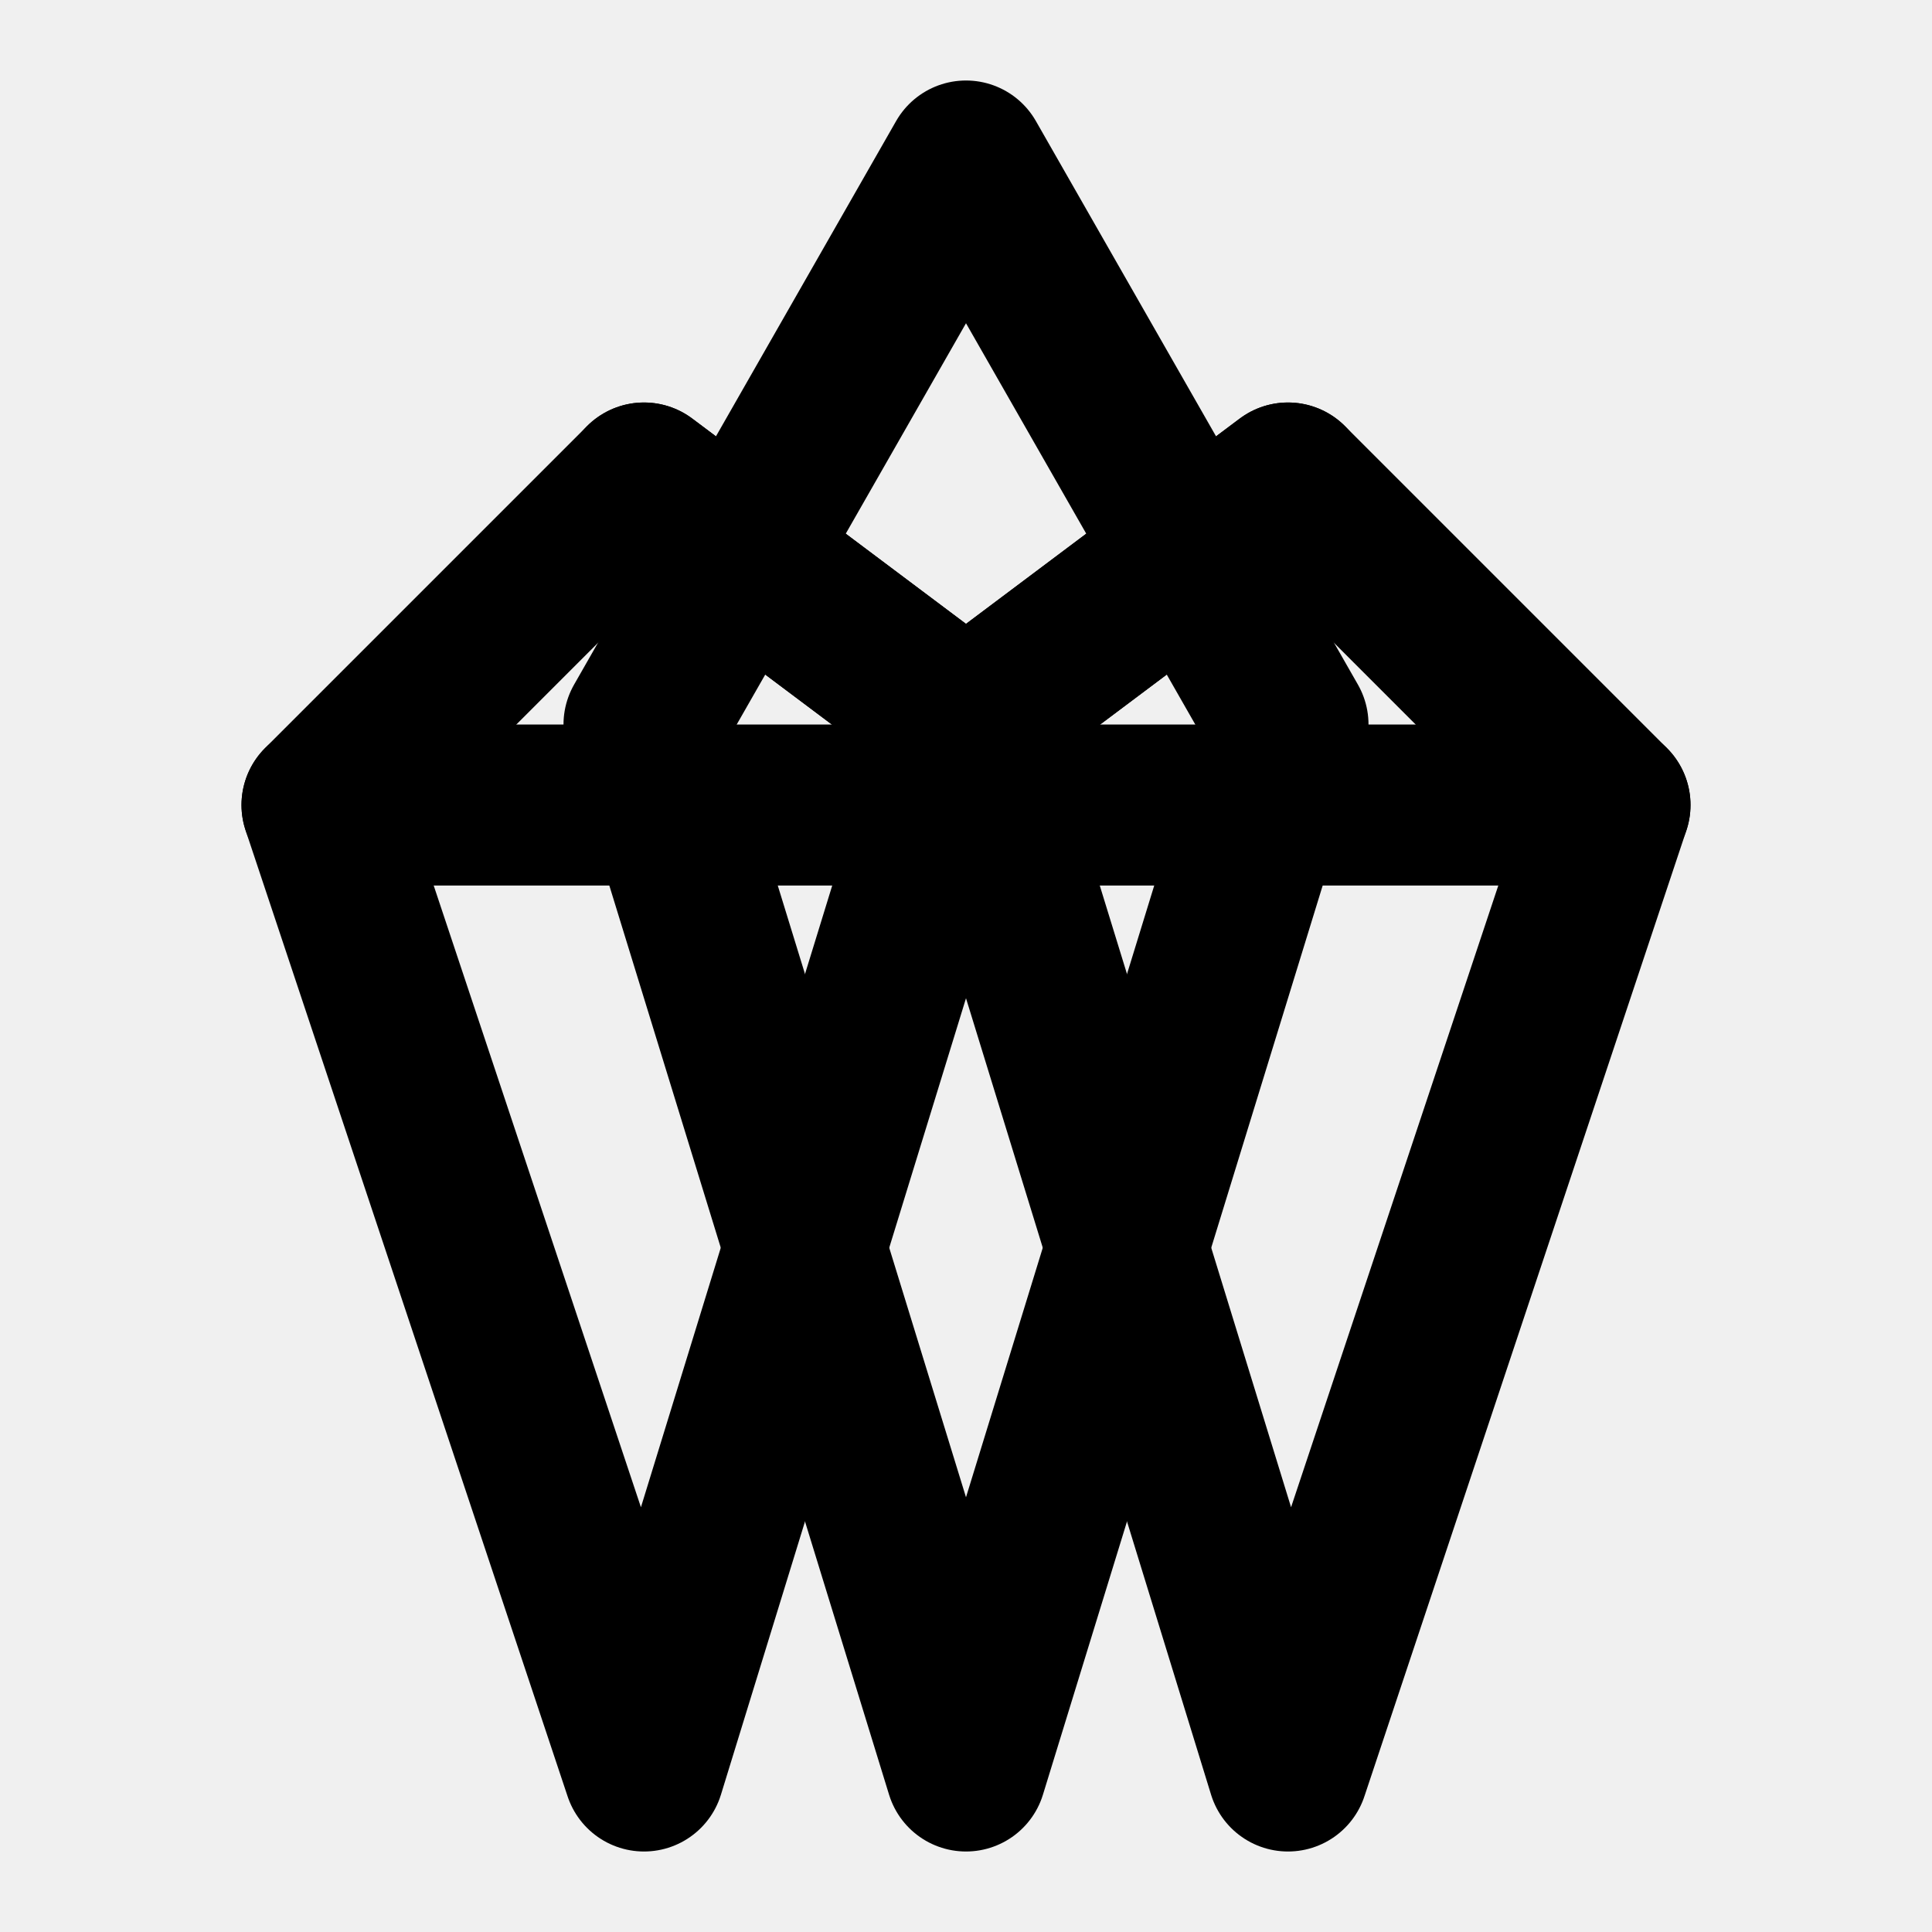
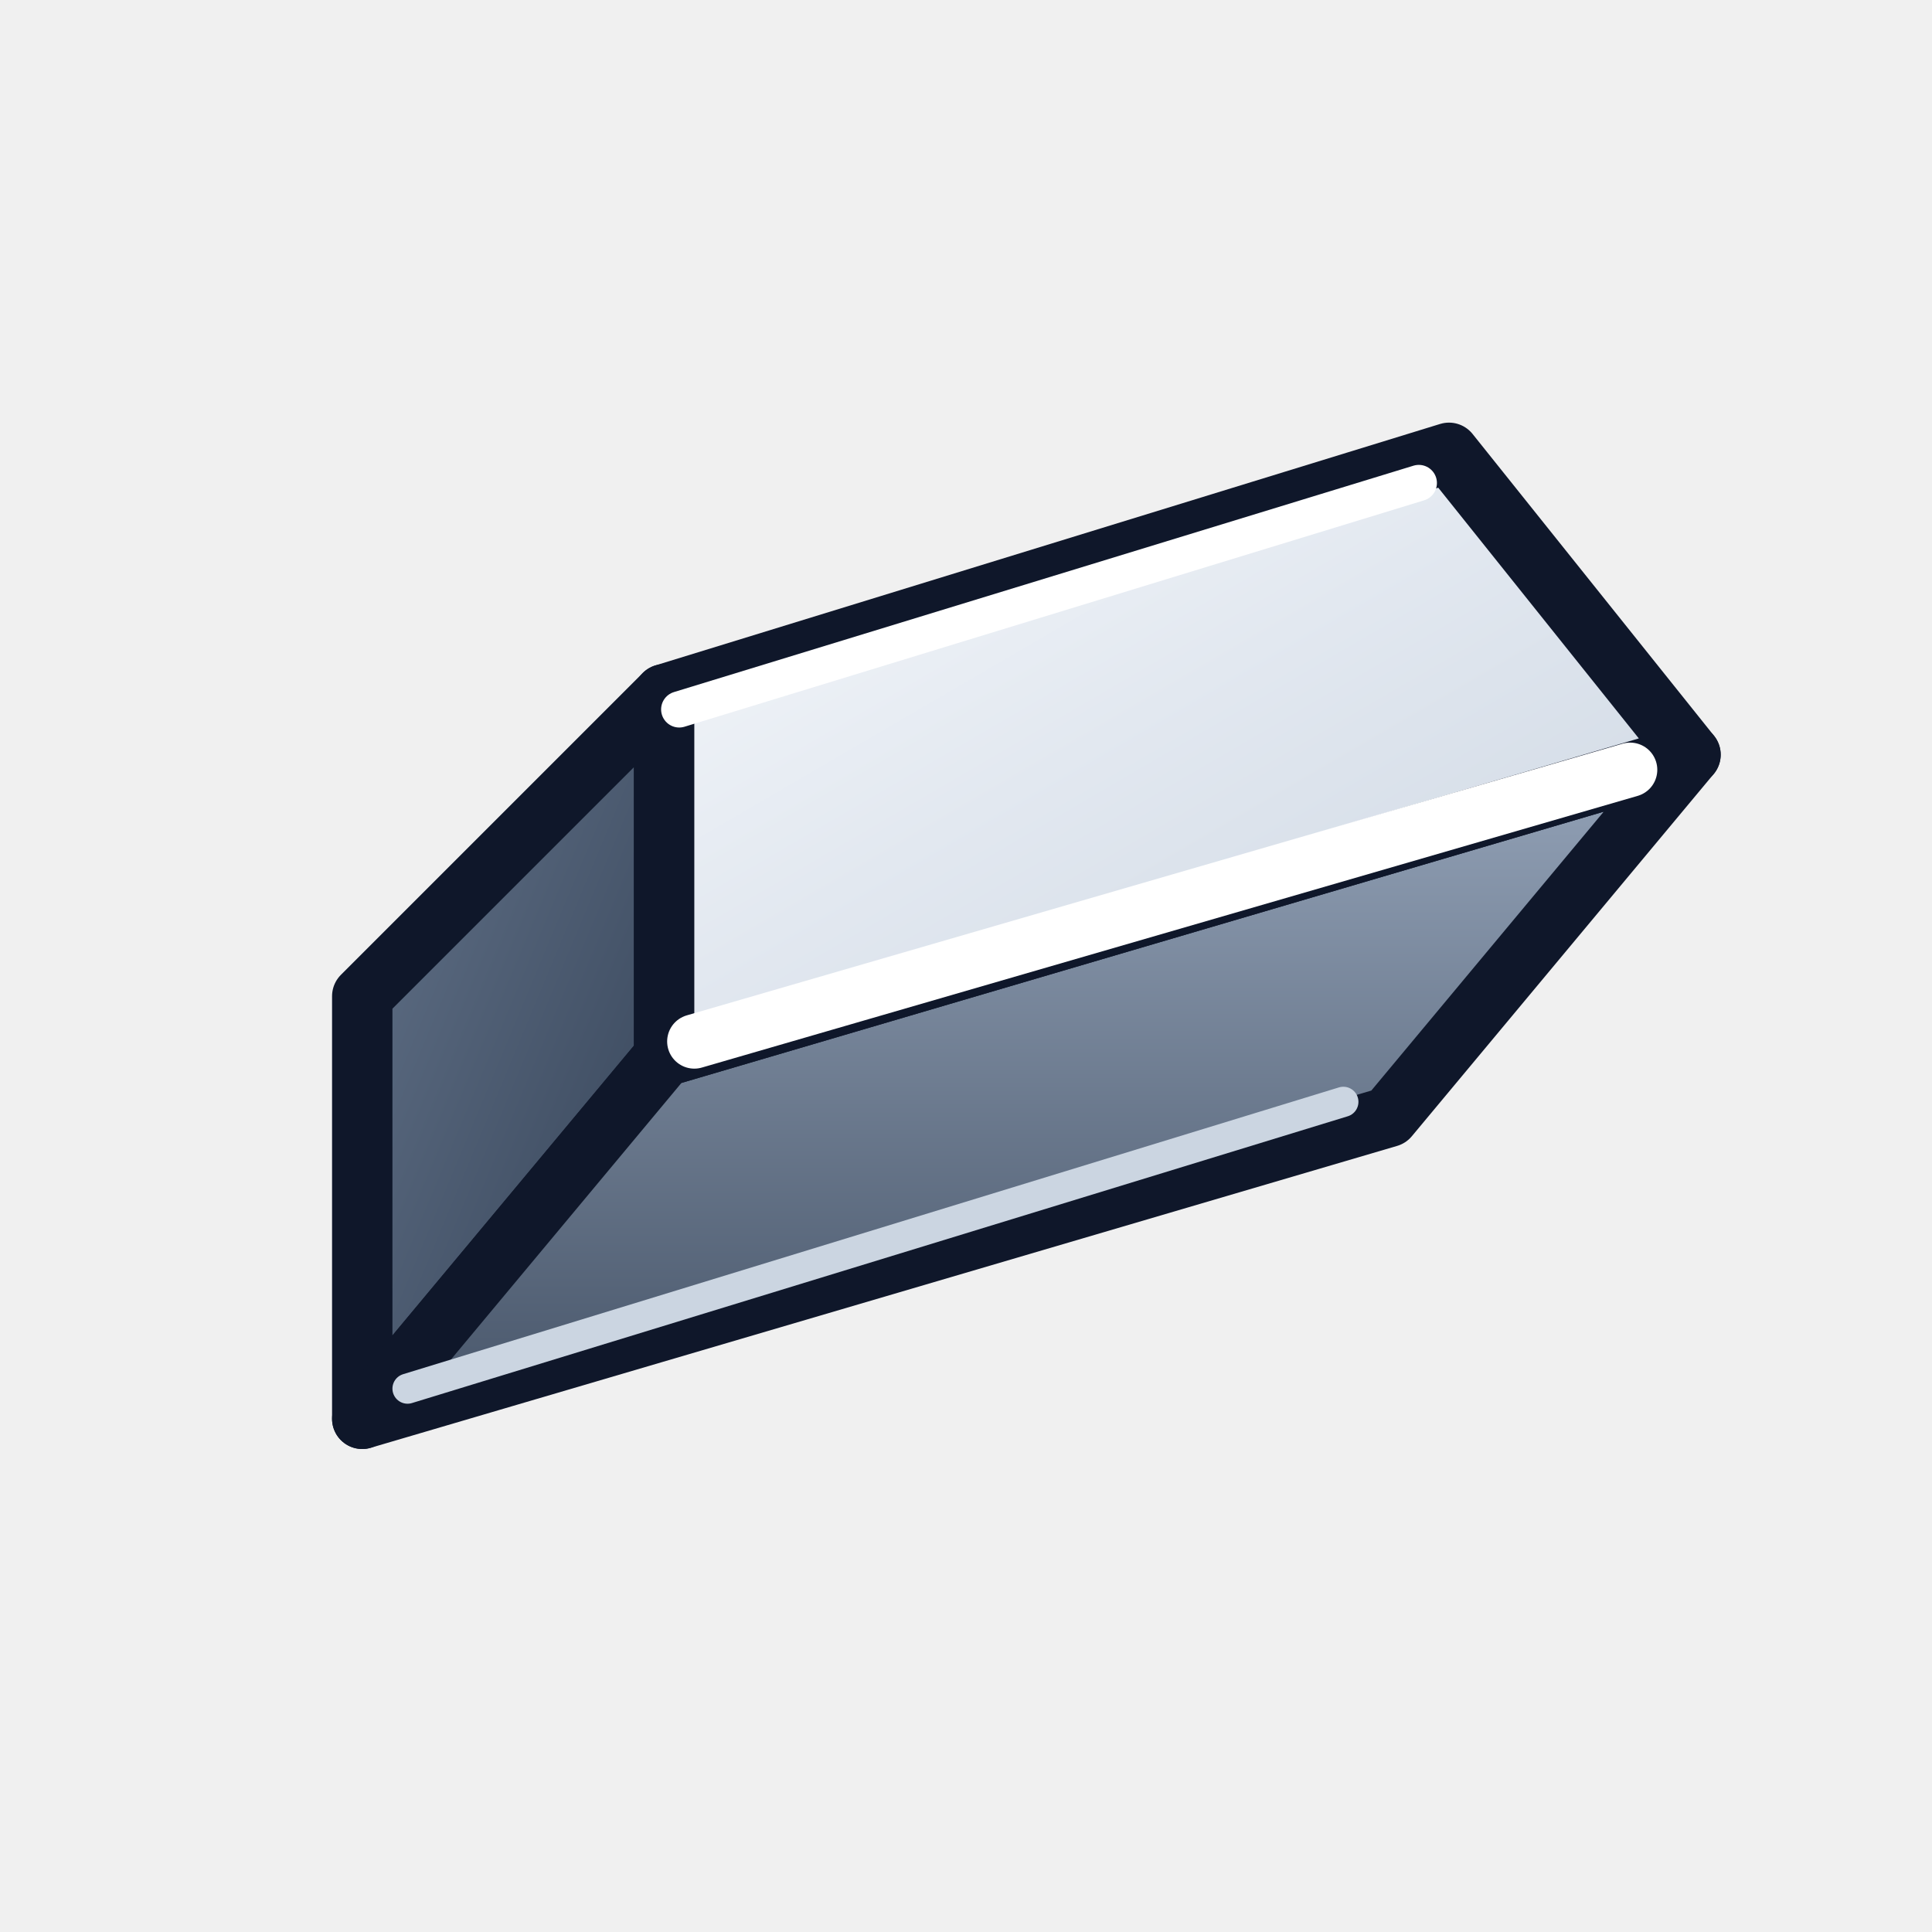
- <svg xmlns="http://www.w3.org/2000/svg" viewBox="0 0 24 24" fill="none" stroke="currentColor" stroke-width="2" stroke-linecap="round" stroke-linejoin="round">
-   <path d="M12 2l4 7-4 13-4-13 4-7z" />
-   <path d="M4 10l4-4 4 3-4 13-4-12z" />
-   <path d="M20 10l-4-4-4 3 4 13 4-12z" />
-   <path d="M4 10h16" />
-   <path d="M8 6l4 3 4-3" />
+ <svg xmlns="http://www.w3.org/2000/svg" viewBox="0 0 64 64" width="64" height="64">
+   <defs>
+     <linearGradient id="metalTop" x1="0%" y1="0%" x2="100%" y2="100%">
+       <stop offset="0%" stop-color="#f8fafc" />
+       <stop offset="45%" stop-color="#e2e8f0" />
+       <stop offset="100%" stop-color="#cbd5e1" />
+     </linearGradient>
+     <linearGradient id="metalFront" x1="0%" y1="0%" x2="0%" y2="100%">
+       <stop offset="0%" stop-color="#94a3b8" />
+       <stop offset="100%" stop-color="#475569" />
+     </linearGradient>
+     <linearGradient id="metalLeft" x1="0%" y1="0%" x2="100%" y2="100%">
+       <stop offset="0%" stop-color="#64748b" />
+       <stop offset="100%" stop-color="#334155" />
+     </linearGradient>
+   </defs>
+   <polygon points="12,33 22,23 22,35 12,47" fill="url(#metalLeft)" stroke="#0f172a" stroke-width="2" stroke-linejoin="round" />
+   <polygon points="12,47 22,35 56,25 46,37" fill="url(#metalFront)" stroke="#0f172a" stroke-width="2" stroke-linejoin="round" />
+   <polygon points="22,23 48,15 56,25 22,35" fill="url(#metalTop)" stroke="#0f172a" stroke-width="2" stroke-linejoin="round" />
+   <line x1="23" y1="34.5" x2="54" y2="25.5" stroke="#ffffff" stroke-width="1.8" stroke-linecap="round" />
+   <line x1="22.5" y1="23.5" x2="47" y2="16" stroke="#ffffff" stroke-width="1.2" stroke-linecap="round" />
+   <line x1="13.5" y1="46" x2="44.5" y2="36.5" stroke="#cbd5e1" stroke-width="1" stroke-linecap="round" />
</svg>
